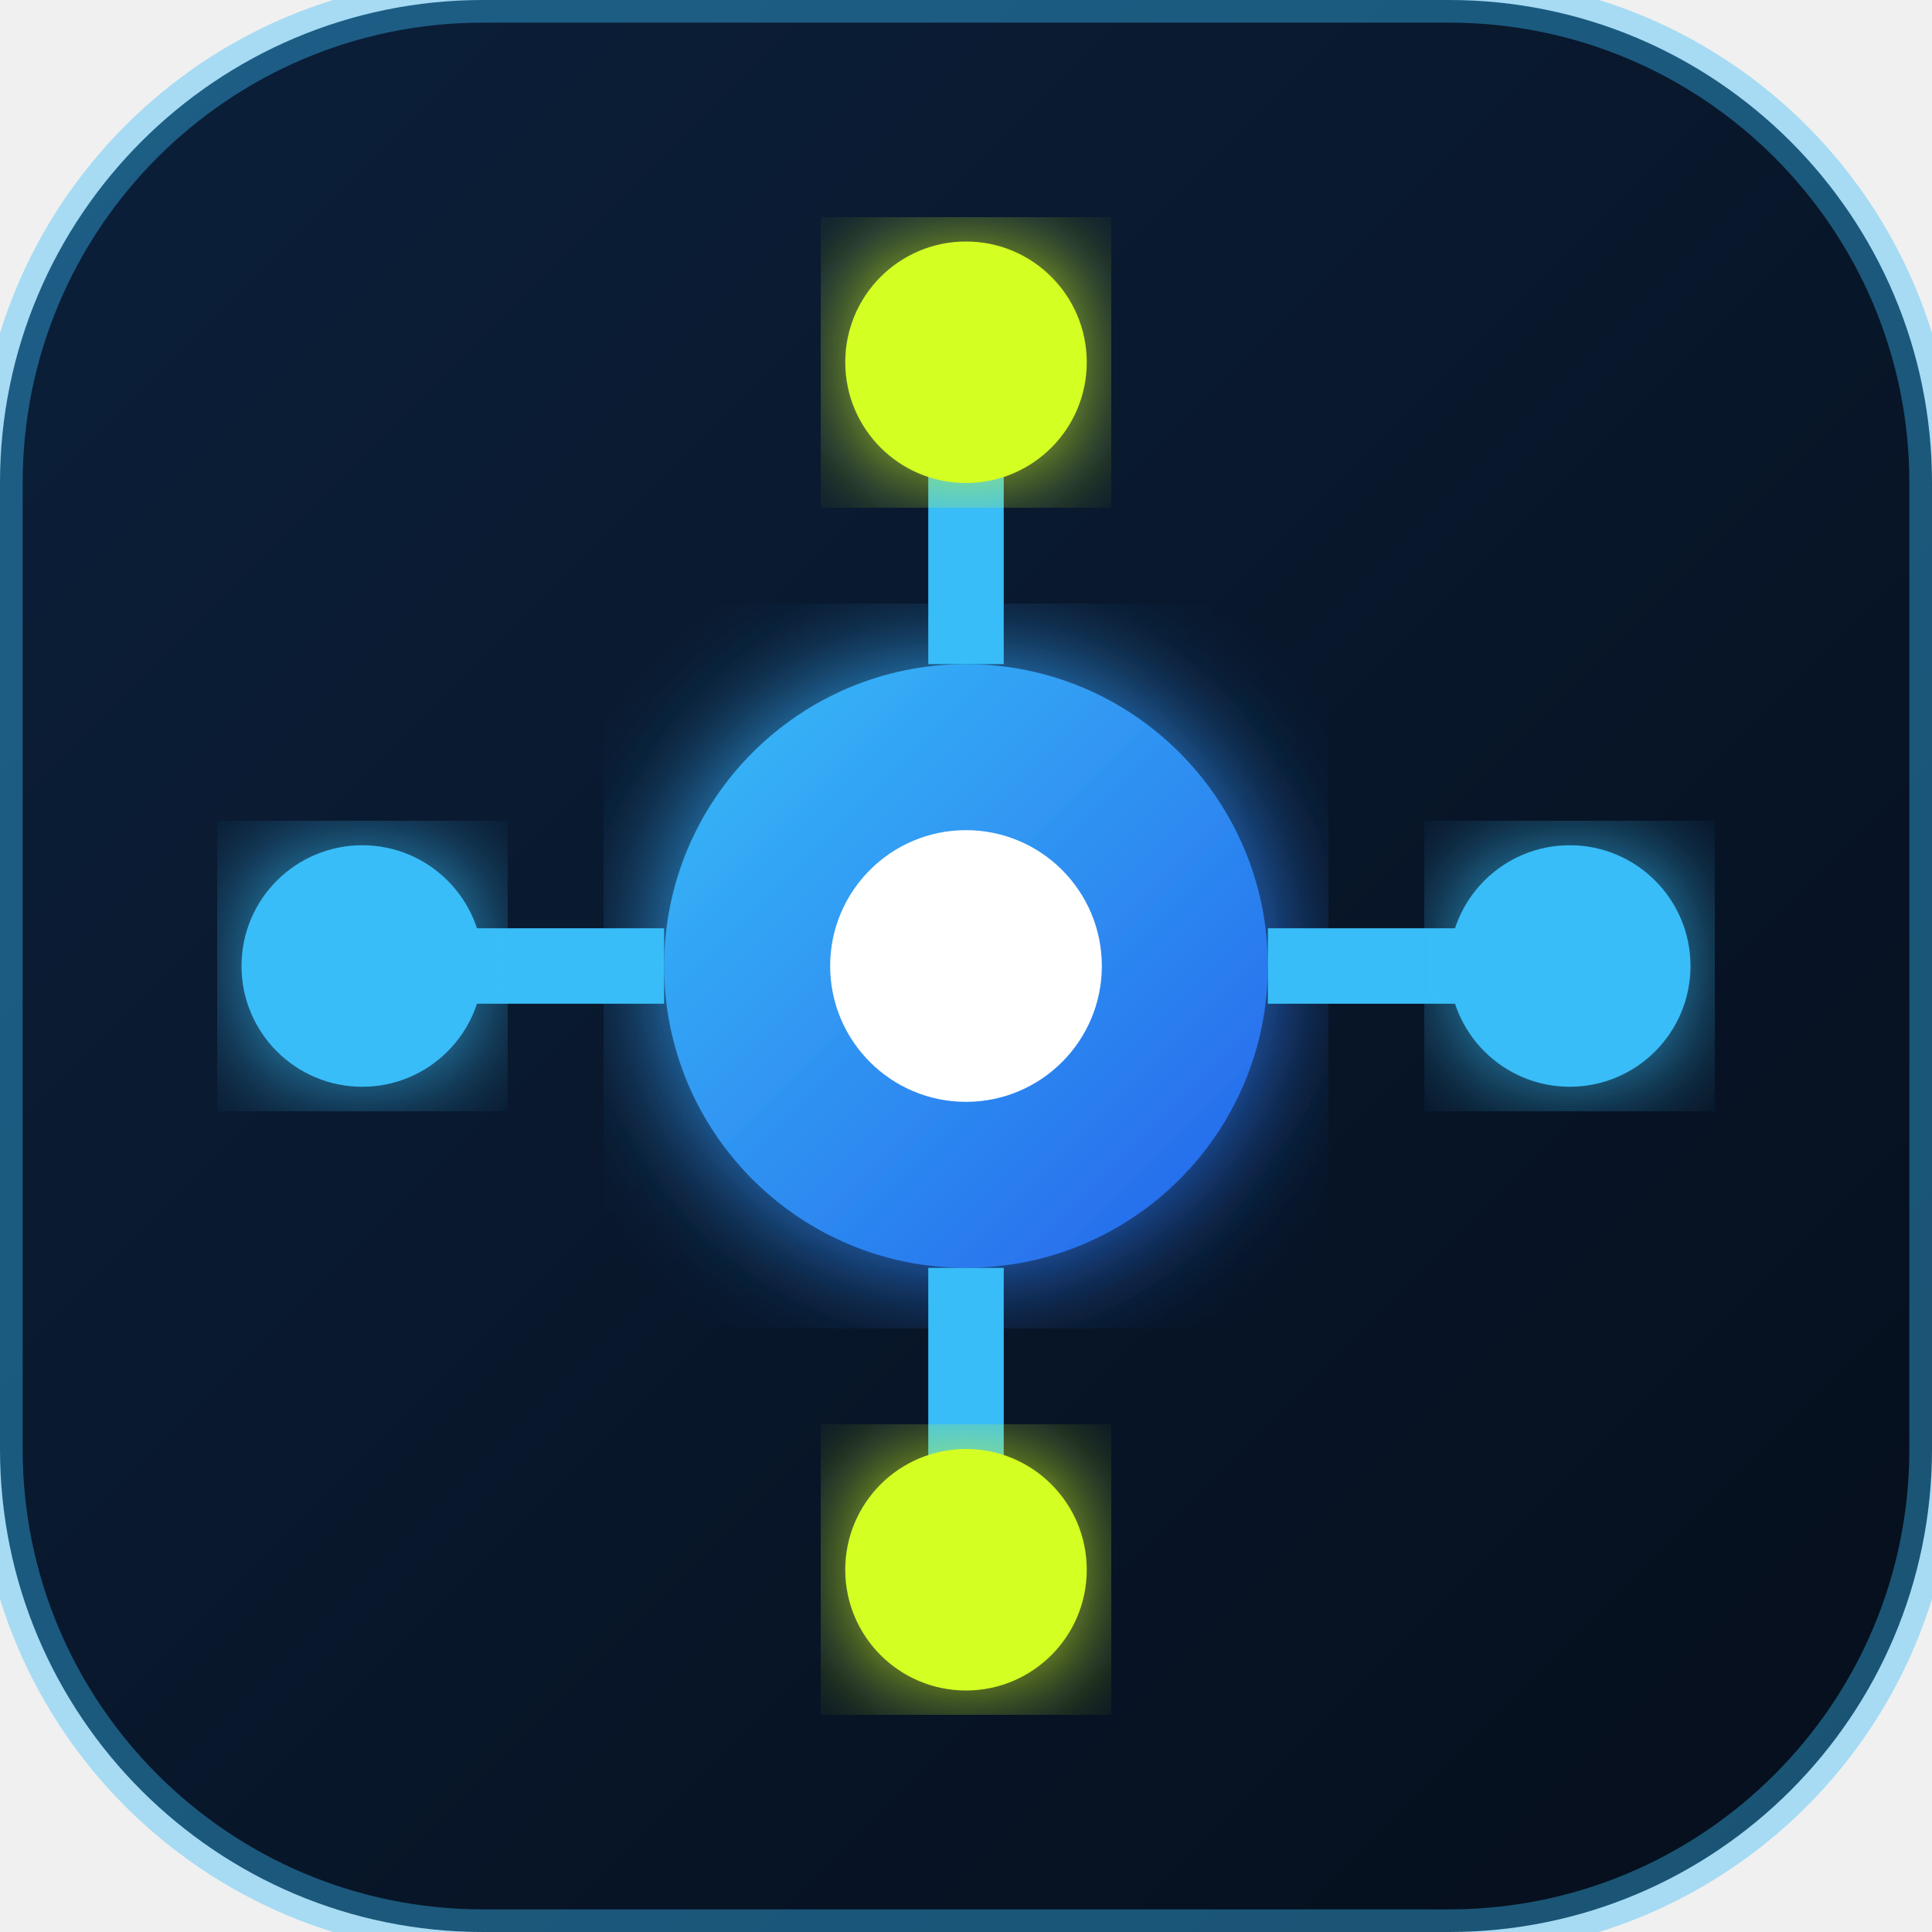
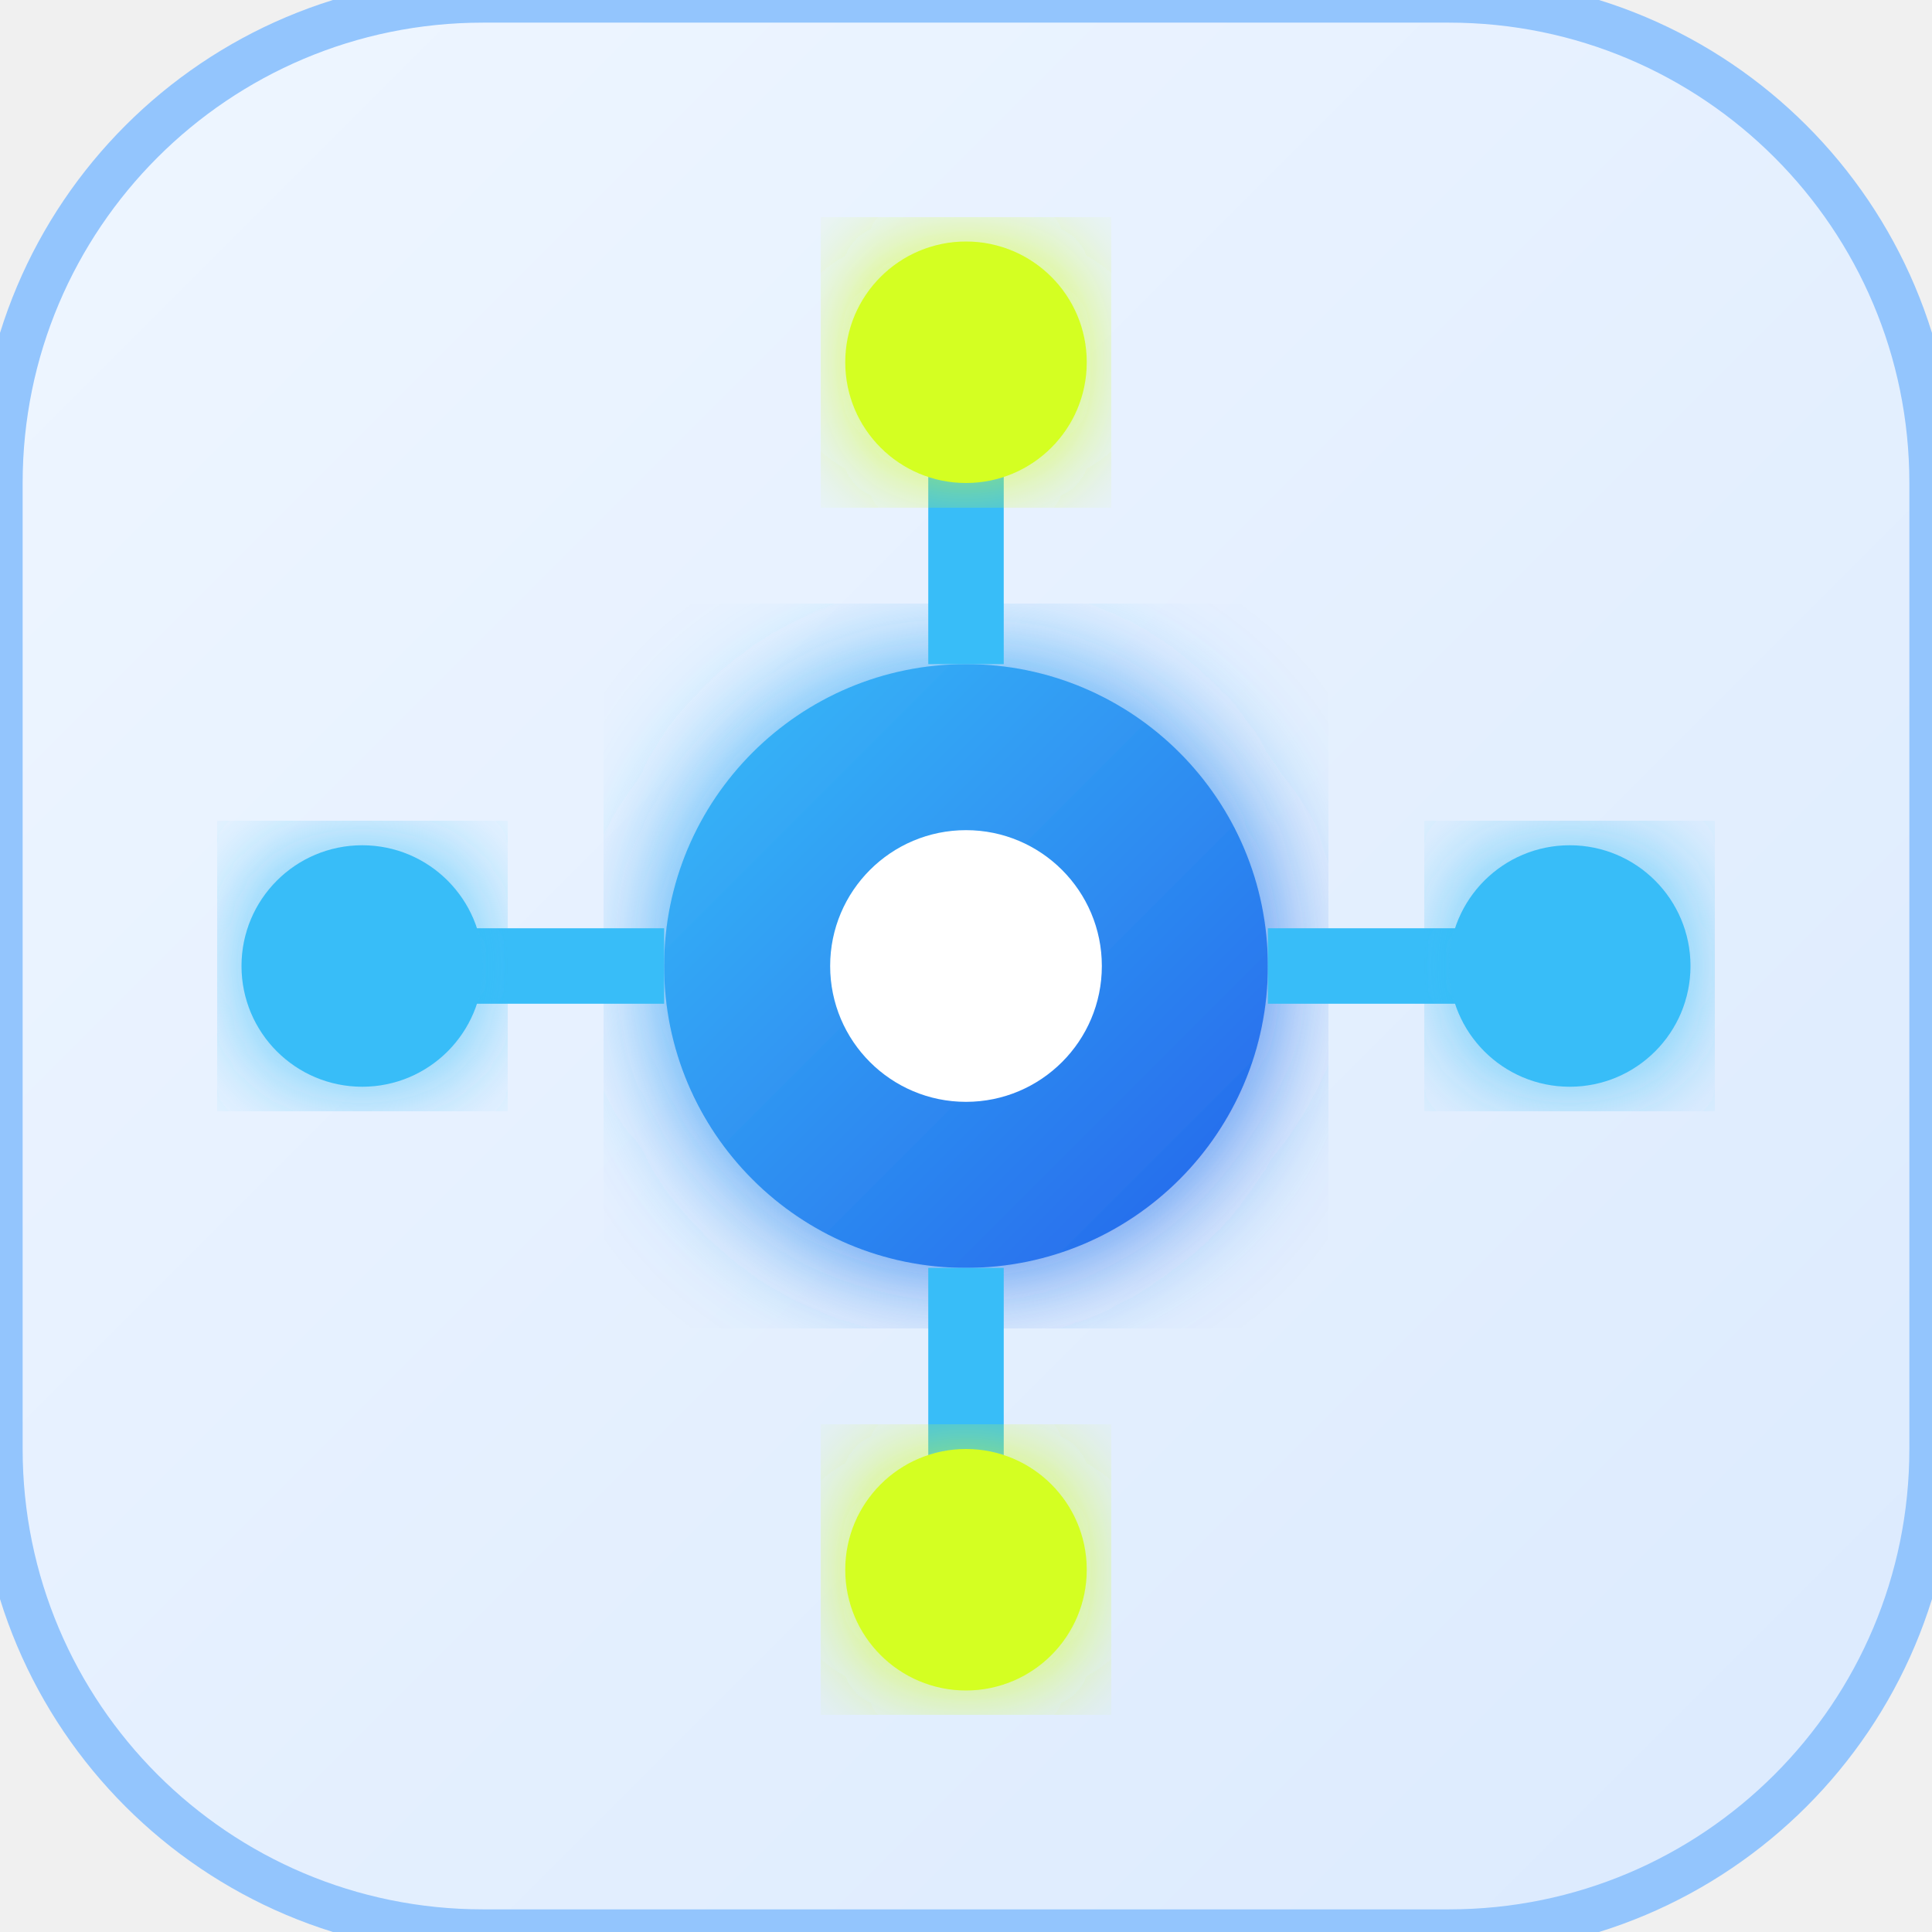
<svg xmlns="http://www.w3.org/2000/svg" viewBox="0 0 64 64" width="64" height="64">
  <defs>
    <linearGradient id="mcp_bg" x1="0" y1="0" x2="1" y2="1">
-       <stop offset="0%" stop-color="#0c203b" />
-       <stop offset="100%" stop-color="#050e1b" />
+       <stop offset="0%" stop-color="#eff6ff" />
+       <stop offset="100%" stop-color="#dbeafe" />
    </linearGradient>
    <linearGradient id="mcp_gear" x1="0" y1="0" x2="1" y2="1">
      <stop offset="0%" stop-color="#38bdf8" />
      <stop offset="100%" stop-color="#2563eb" />
    </linearGradient>
    <filter id="mcp_glow">
      <feGaussianBlur stdDeviation="2" result="blur" />
      <feMerge>
        <feMergeNode in="blur" />
        <feMergeNode in="SourceGraphic" />
      </feMerge>
    </filter>
  </defs>
  <rect width="64" height="64" rx="16" fill="url(#mcp_bg)" />
-   <rect width="64" height="64" rx="16" fill="none" stroke="rgba(56,189,248,0.4)" stroke-width="1.5" />
+   <rect width="64" height="64" rx="16" fill="none" stroke="#93c5fd" stroke-width="1.5" />
  <circle cx="32" cy="32" r="10" fill="url(#mcp_gear)" filter="url(#mcp_glow)" />
  <circle cx="32" cy="32" r="4.5" fill="#ffffff" />
  <line x1="32" y1="12" x2="32" y2="22" stroke="#38bdf8" stroke-width="2.5" />
  <circle cx="32" cy="12" r="4" fill="#d4ff24" filter="url(#mcp_glow)" />
  <line x1="32" y1="42" x2="32" y2="52" stroke="#38bdf8" stroke-width="2.5" />
  <circle cx="32" cy="52" r="4" fill="#d4ff24" filter="url(#mcp_glow)" />
  <line x1="12" y1="32" x2="22" y2="32" stroke="#38bdf8" stroke-width="2.5" />
  <circle cx="12" cy="32" r="4" fill="#38bdf8" filter="url(#mcp_glow)" />
  <line x1="42" y1="32" x2="52" y2="32" stroke="#38bdf8" stroke-width="2.5" />
  <circle cx="52" cy="32" r="4" fill="#38bdf8" filter="url(#mcp_glow)" />
</svg>
